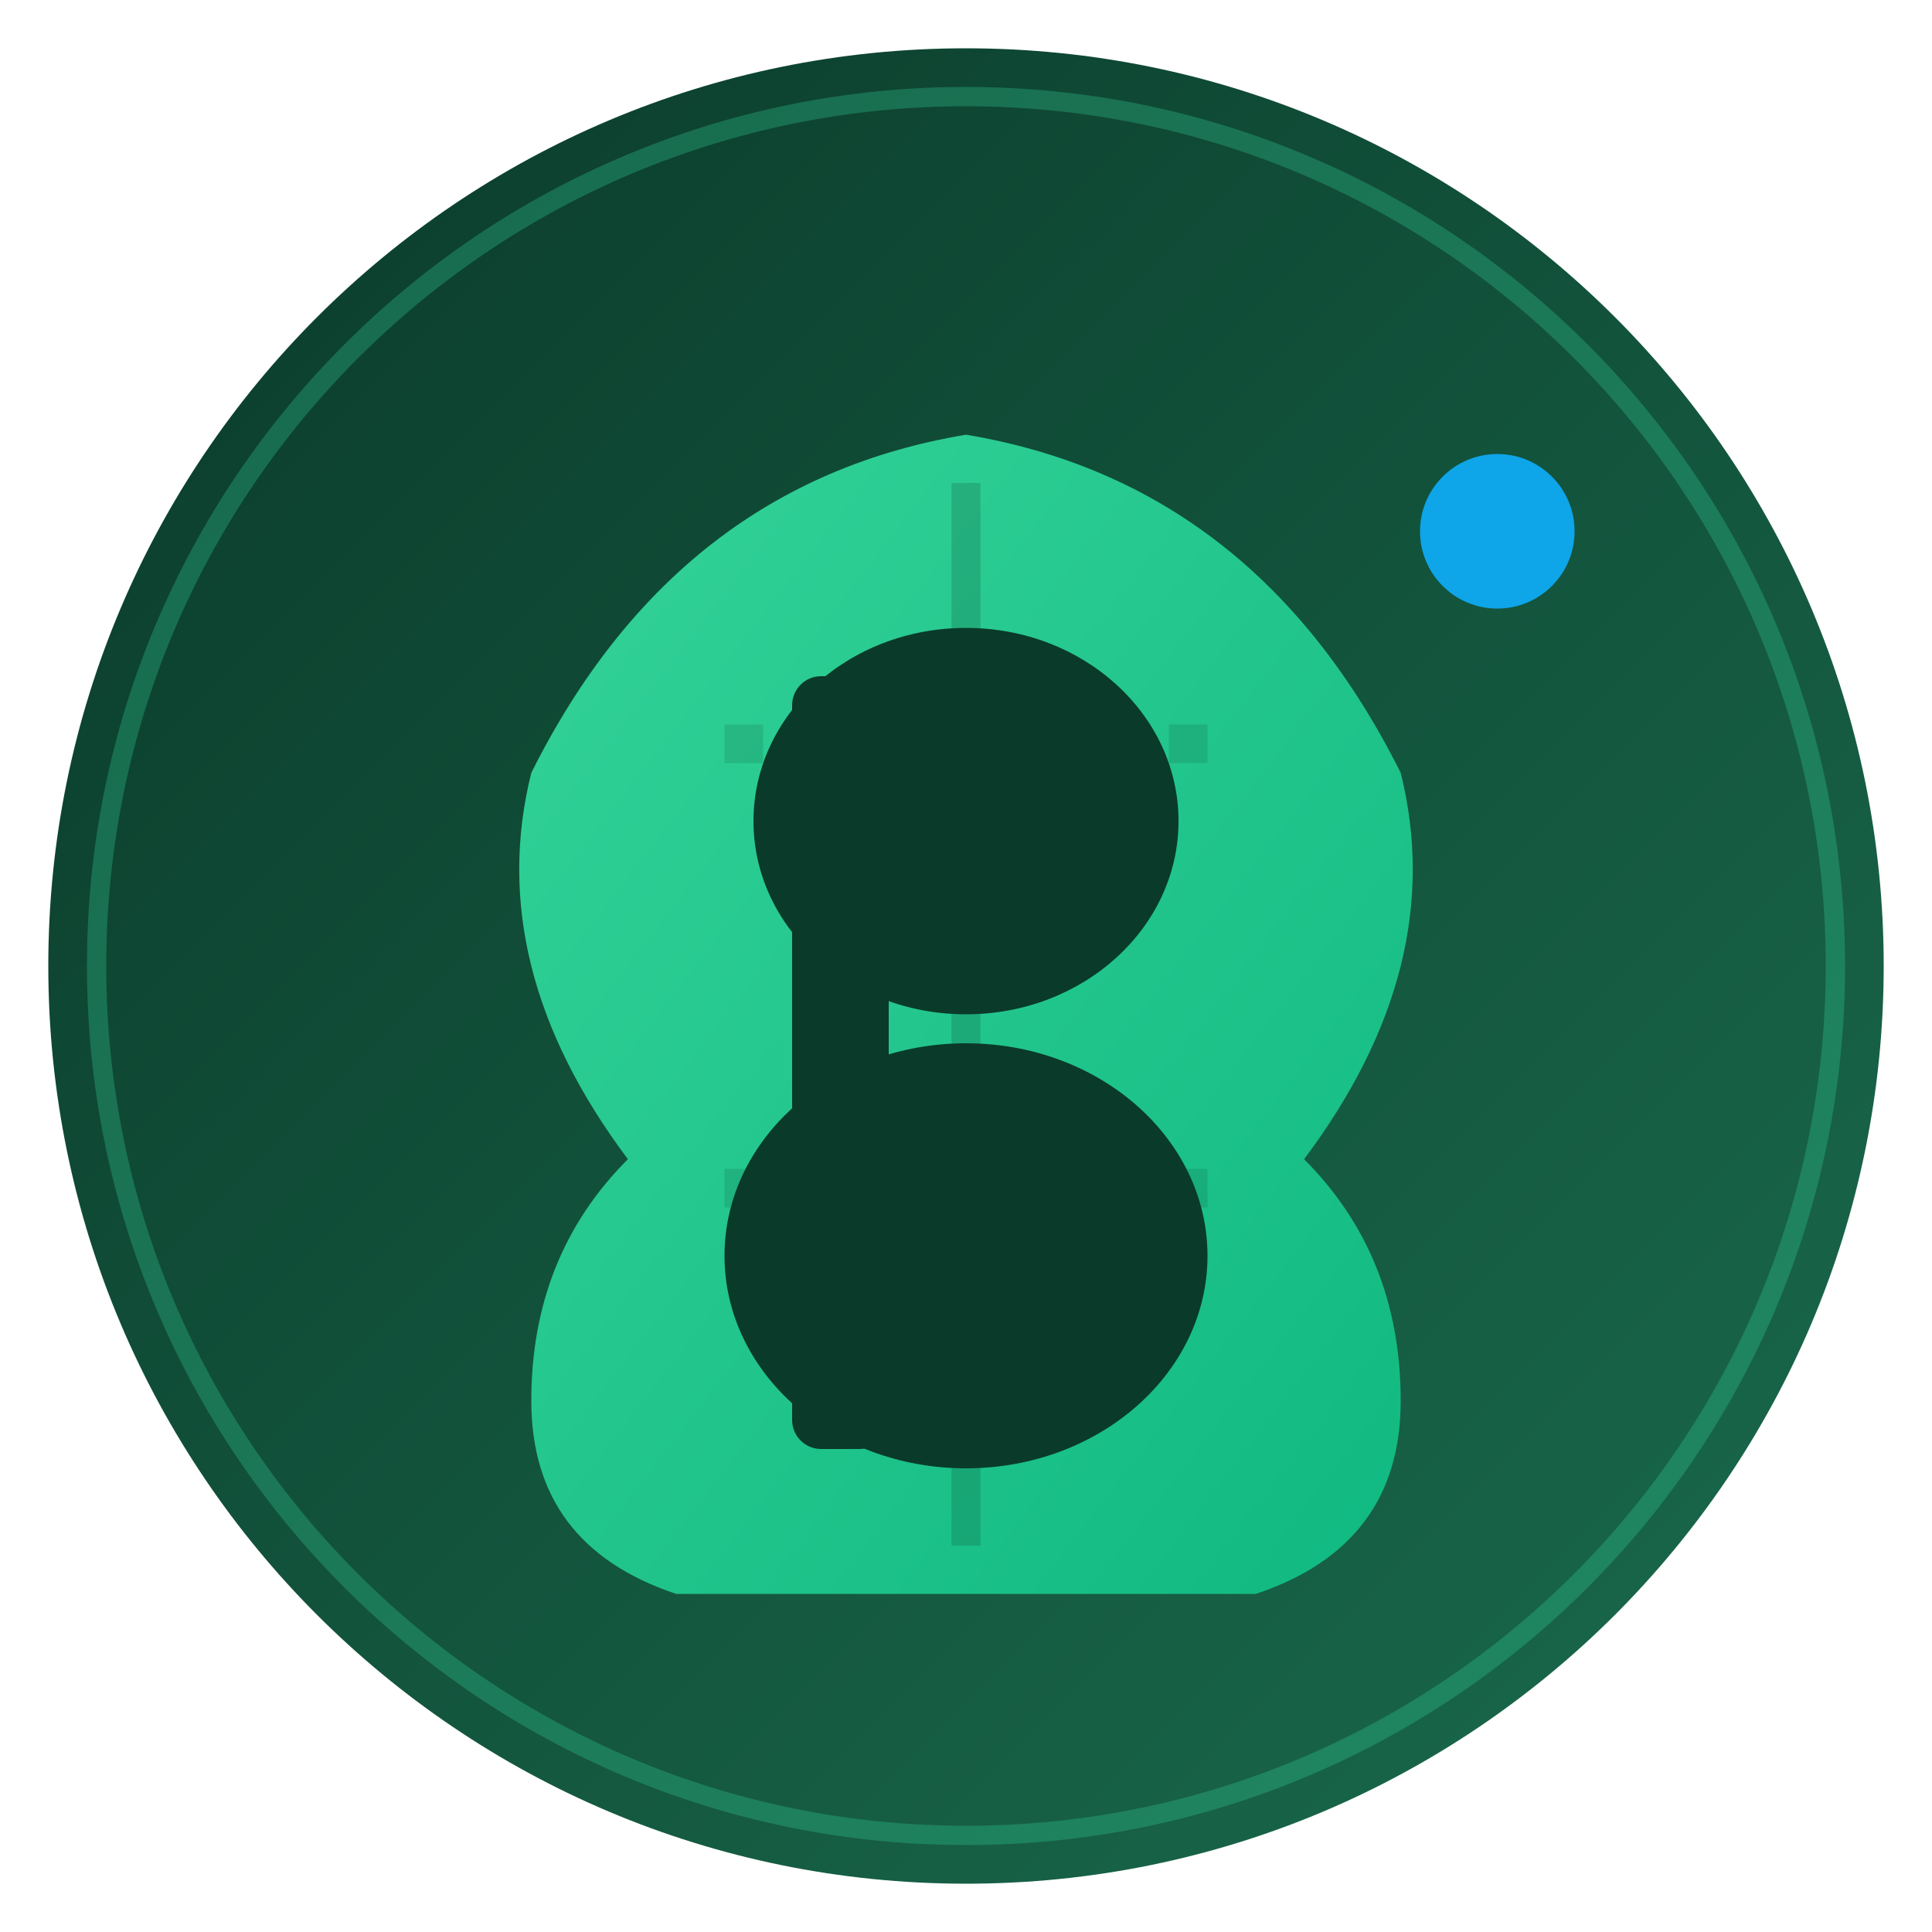
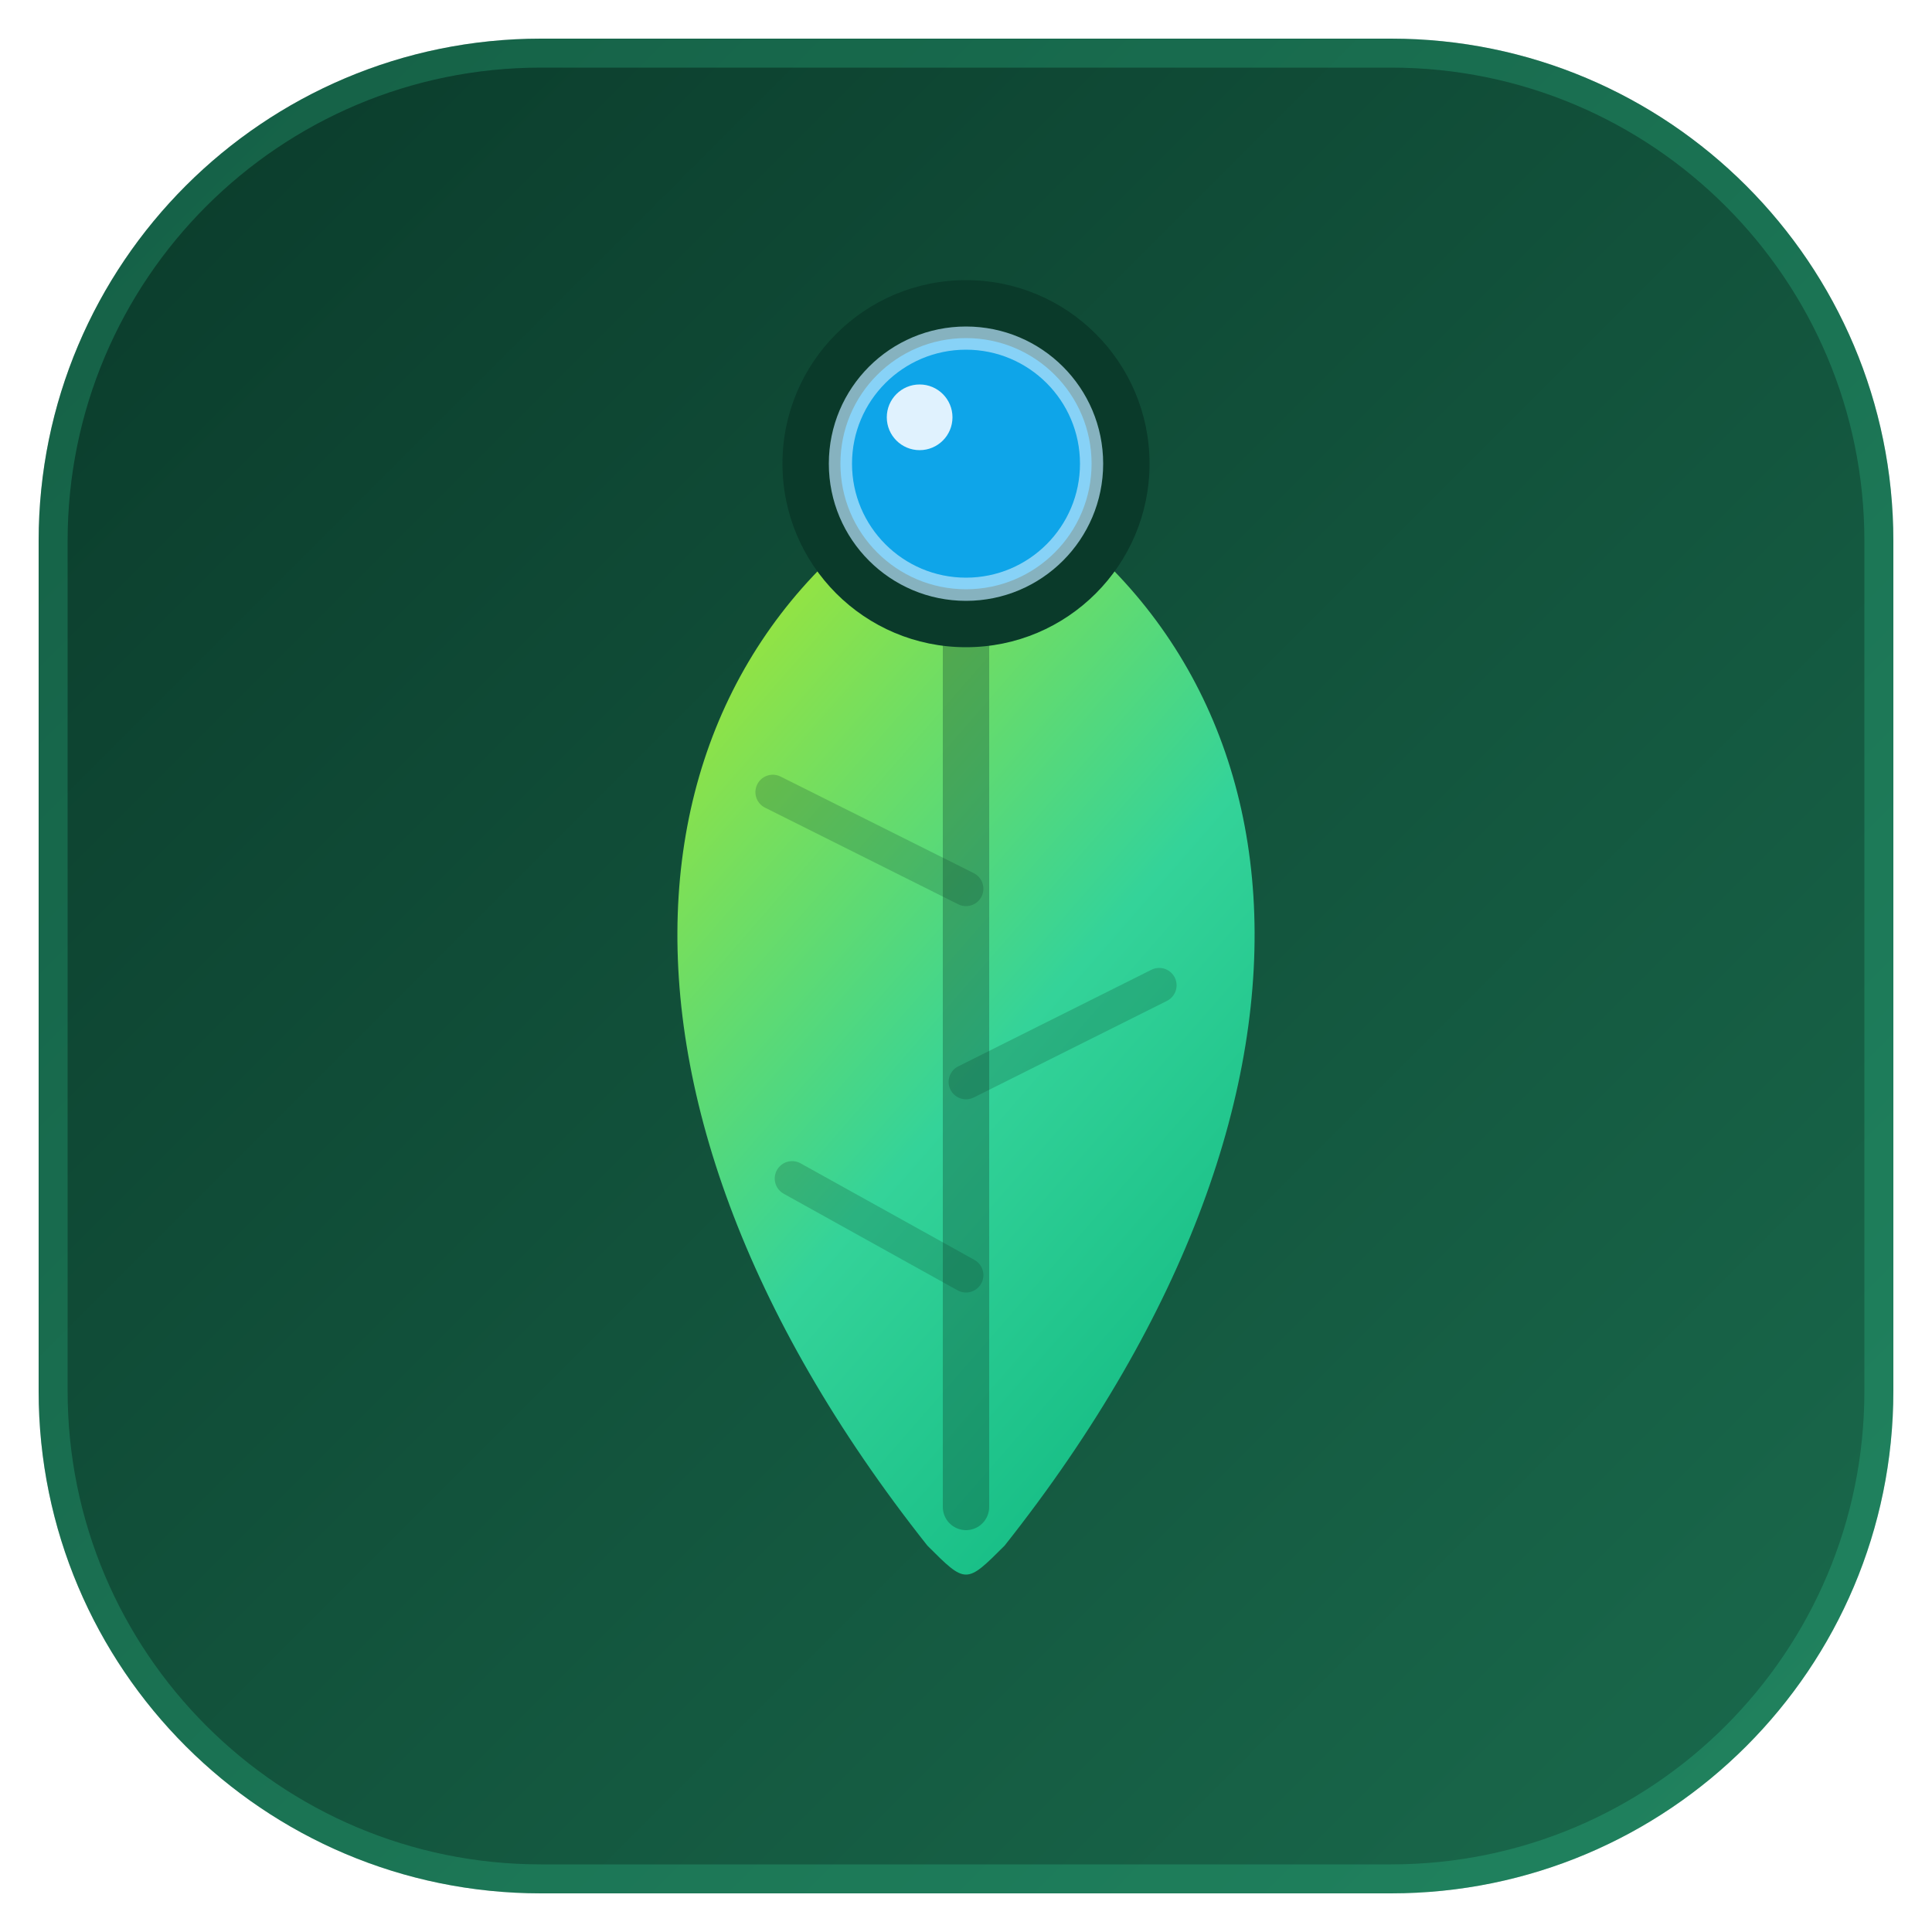
- <svg xmlns="http://www.w3.org/2000/svg" viewBox="0 0 200 200">
+ <svg xmlns="http://www.w3.org/2000/svg" viewBox="0 0 100 100" role="img" aria-label="Biofarms.ai logo">
  <defs>
-     <linearGradient id="bgGrad" x1="0%" y1="0%" x2="100%" y2="100%">
-       <stop offset="0%" style="stop-color:#0a3a2a" />
-       <stop offset="100%" style="stop-color:#1a6b4d" />
+     <linearGradient id="bg" x1="0" y1="0" x2="1" y2="1">
+       <stop offset="0" stop-color="#0a3a2a" />
+       <stop offset="1" stop-color="#1a6b4d" />
    </linearGradient>
-     <linearGradient id="leafGrad" x1="0%" y1="0%" x2="100%" y2="100%">
-       <stop offset="0%" style="stop-color:#34d399" />
-       <stop offset="100%" style="stop-color:#10b981" />
+     <linearGradient id="leaf" x1="0.2" y1="0" x2="0.8" y2="1">
+       <stop offset="0" stop-color="#a3e635" />
+       <stop offset="0.55" stop-color="#34d399" />
+       <stop offset="1" stop-color="#10b981" />
    </linearGradient>
  </defs>
-   <circle cx="100" cy="100" r="95" fill="url(#bgGrad)" />
-   <circle cx="100" cy="100" r="90" fill="none" stroke="#34d399" stroke-width="2" opacity="0.3" />
-   <path d="M 100 45             Q 70 50 55 80             Q 50 100 65 120            Q 55 130 55 145            Q 55 160 70 165            L 130 165            Q 145 160 145 145            Q 145 130 135 120            Q 150 100 145 80            Q 130 50 100 45 Z" fill="url(#leafGrad)" />
-   <path d="M 100 50 L 100 160" stroke="#0a3a2a" stroke-width="3" fill="none" opacity="0.2" />
-   <ellipse cx="100" cy="85" rx="22" ry="20" fill="#0a3a2a" />
-   <ellipse cx="100" cy="130" rx="25" ry="22" fill="#0a3a2a" />
-   <rect x="82" y="70" width="10" height="80" rx="3" fill="#0a3a2a" />
-   <circle cx="155" cy="55" r="8" fill="#0ea5e9" />
-   <rect x="75" y="75" width="4" height="4" fill="#0a3a2a" opacity="0.15" />
-   <rect x="121" y="75" width="4" height="4" fill="#0a3a2a" opacity="0.15" />
-   <rect x="75" y="121" width="4" height="4" fill="#0a3a2a" opacity="0.15" />
-   <rect x="121" y="121" width="4" height="4" fill="#0a3a2a" opacity="0.15" />
+   <rect x="2" y="2" width="96" height="96" rx="26" fill="url(#bg)" />
+   <rect x="2.75" y="2.75" width="94.5" height="94.5" rx="25.25" fill="none" stroke="#34d399" stroke-opacity="0.25" stroke-width="1.5" />
+   <path d="M50 24            C68 33 71 56 52 80            C50 82 50 82 48 80            C29 56 32 33 50 24 Z" fill="url(#leaf)" />
+   <path d="M50 30 L50 78" stroke="#0a3a2a" stroke-width="2.4" stroke-linecap="round" opacity="0.32" />
+   <path d="M50 46 L40 41 M50 56 L60 51 M50 66 L41 61" stroke="#0a3a2a" stroke-width="1.8" stroke-linecap="round" fill="none" opacity="0.22" />
+   <circle cx="50" cy="24" r="9.5" fill="#0a3a2a" />
+   <circle cx="50" cy="24" r="6.5" fill="#0ea5e9" />
+   <circle cx="50" cy="24" r="6.5" fill="none" stroke="#bae6fd" stroke-width="1.2" opacity="0.7" />
+   <circle cx="47.6" cy="21.6" r="1.7" fill="#e0f2fe" />
</svg>
